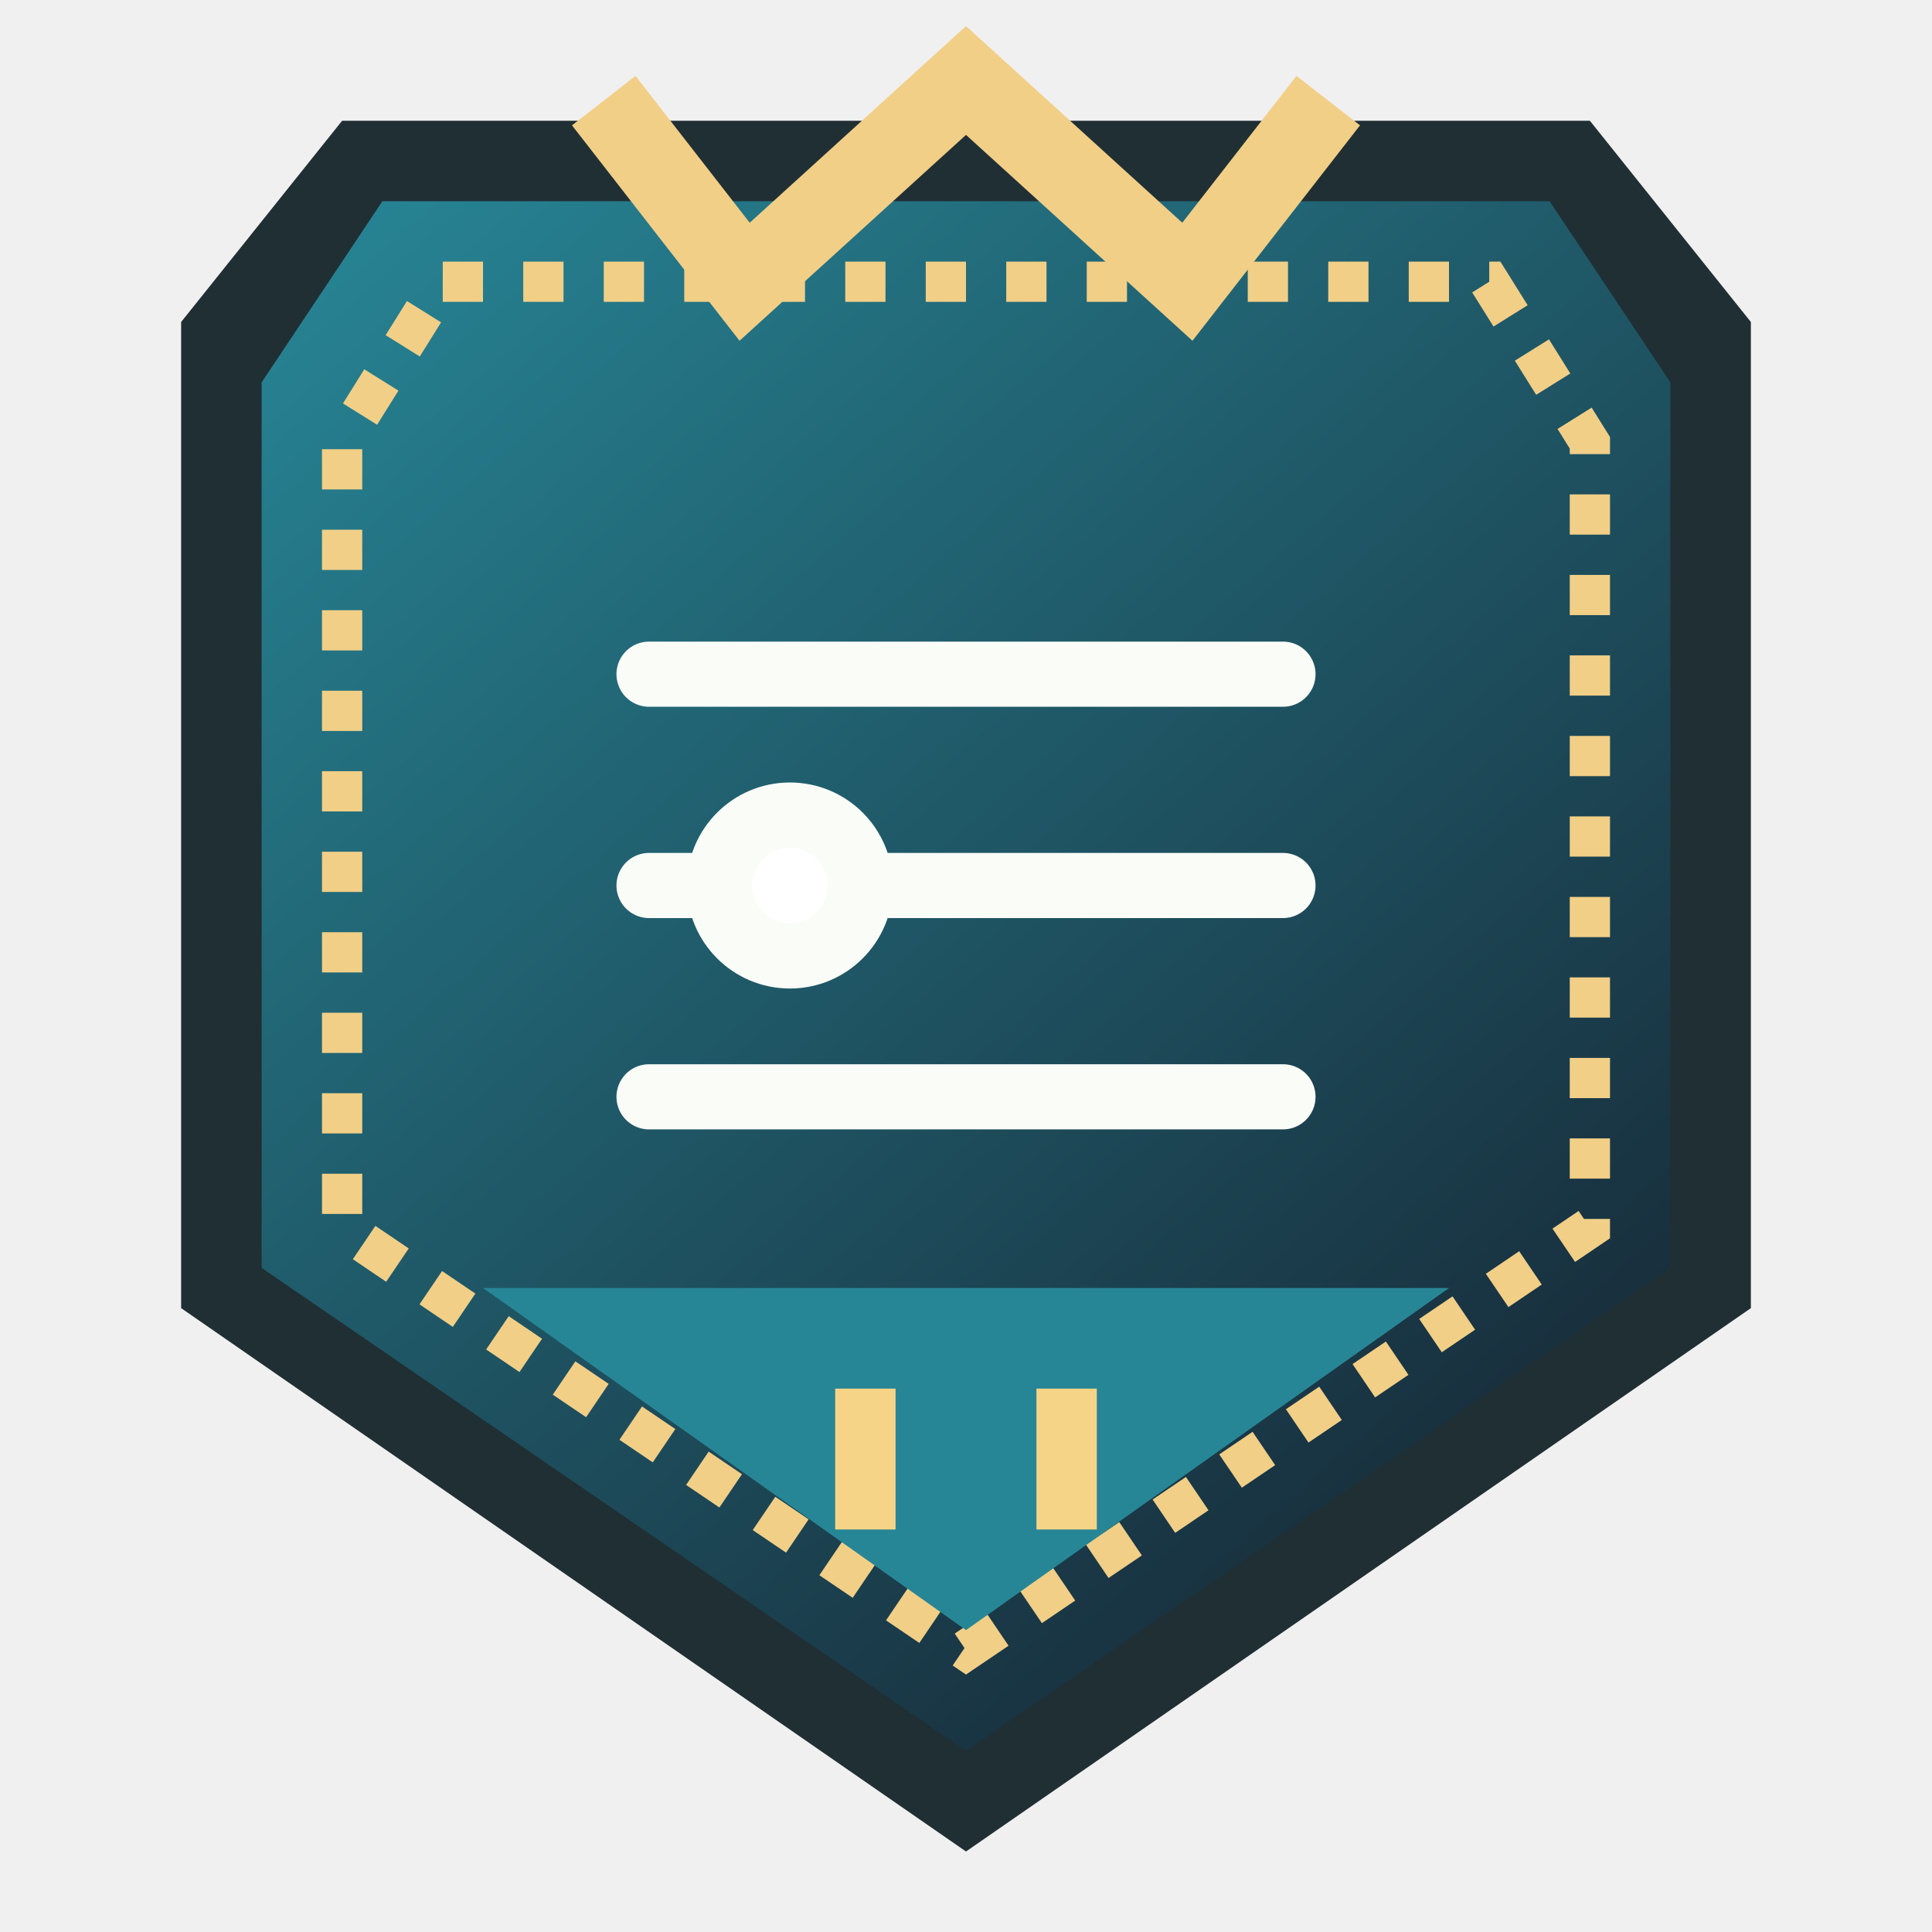
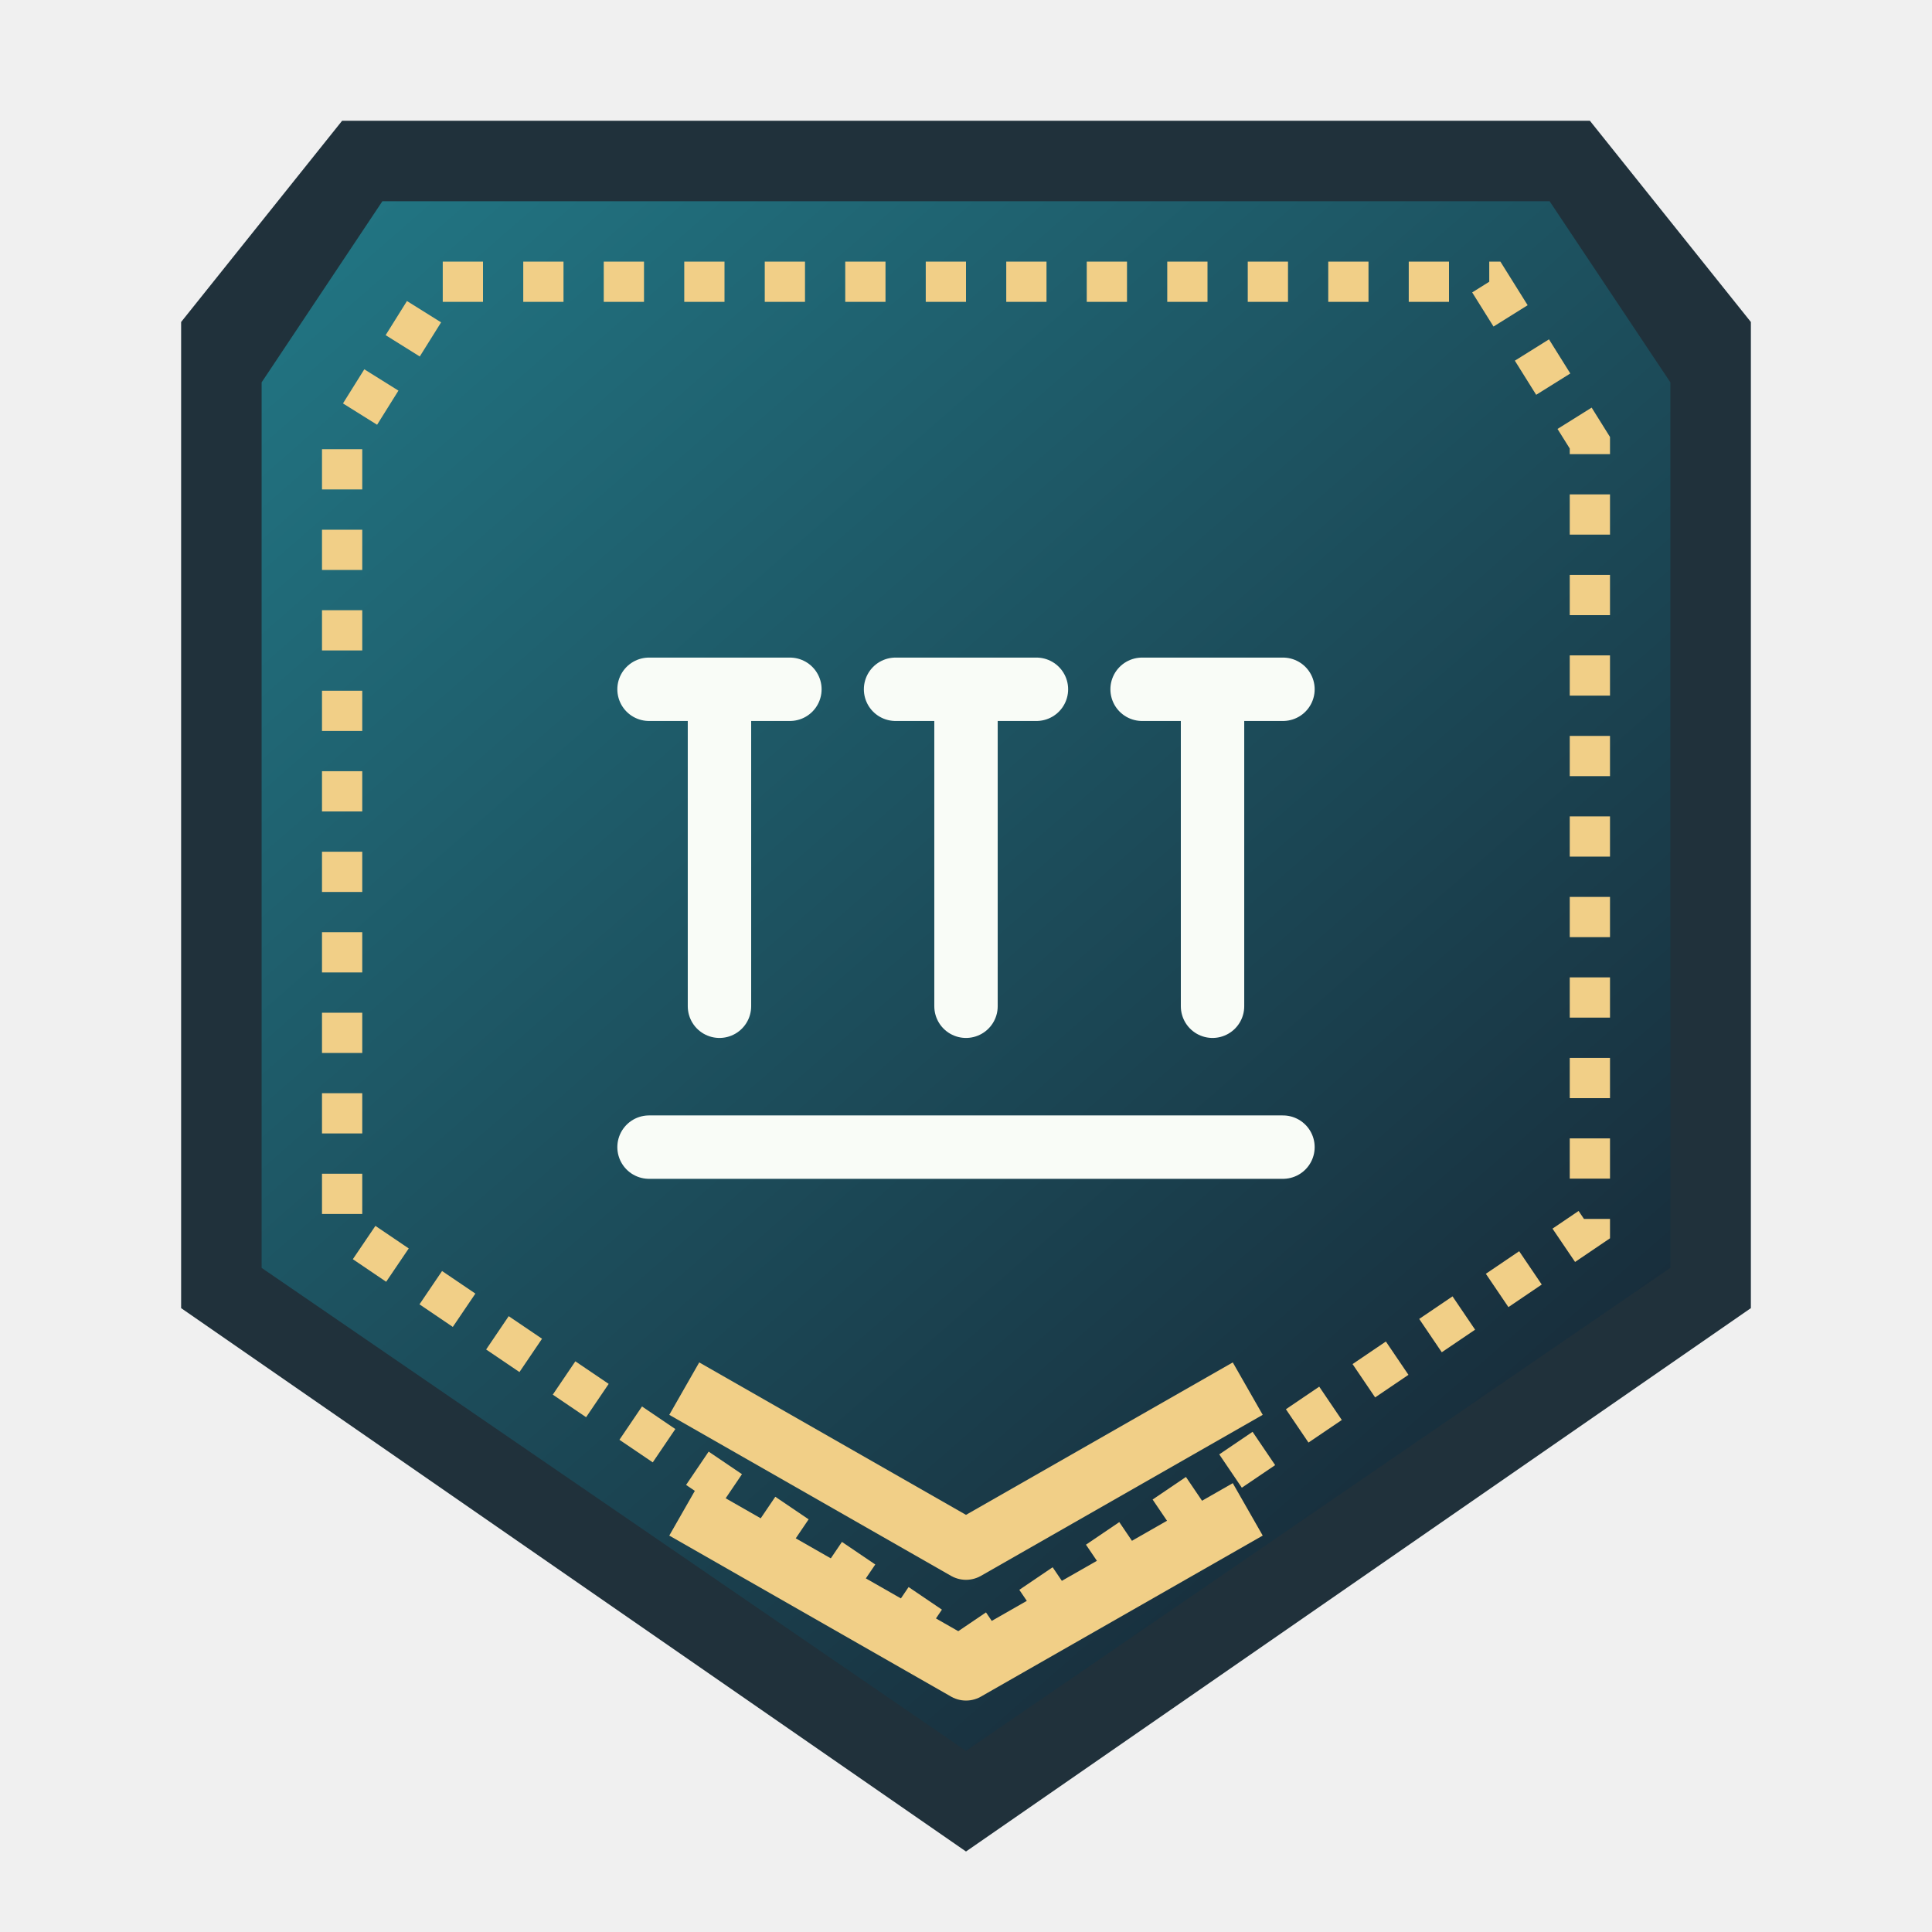
<svg xmlns="http://www.w3.org/2000/svg" viewBox="0 0 96 96">
  <defs>
-     <linearGradient id="paint" x2=".8" y2="1">
-       <stop stop-color="#278696" />
+     <linearGradient id="cloth" x2=".8" y2="1">
+       <stop stop-color="#227785" />
      <stop offset="1" stop-color="#172735" />
    </linearGradient>
-     <linearGradient id="metal" x2="1" y2="1">
-       <stop stop-color="#f1cf87" />
-       <stop offset=".5" stop-color="#56707d" />
-       <stop offset="1" stop-color="#f1cf87" />
-     </linearGradient>
  </defs>
-   <path d="M17 6h62l8 10v49L48 92 9 65V16Z" fill="#202f34" />
-   <path d="M19 10h58l6 9v44L48 87 13 63V19Z" fill="url(#paint)" />
+   <path d="M17 6h62l8 10v49L48 92 9 65V16Z" fill="#20313b" />
+   <path d="M19 10h58l6 9v44L48 87 13 63V19Z" fill="url(#cloth)" />
  <path d="M22 14h52l5 8v39L48 82 17 61V22Z" fill="none" stroke="#f1cf87" stroke-width="2" stroke-dasharray="2 2" />
-   <path d="M24 64h48l-24 17Z" fill="#278696" />
-   <g transform="translate(27 23) scale(1.75)" fill="none" stroke="#f9fcf7" stroke-width="1.85" stroke-linecap="round" stroke-linejoin="round">
-     <path d="M3 6h18M3 12h18M3 18h18" />
-     <circle cx="7" cy="12" r="2" fill="white" />
+   <g transform="translate(27 22) scale(1.75)" fill="none" stroke="#f9fcf7" stroke-width="1.8" stroke-linecap="round" stroke-linejoin="round">
+     <path d="M3 20h18M5 16V7m7 9V7m7 9V7M3 7h4m3 0h4m3 0h4" />
  </g>
-   <path d="M43 69v7m10-7v7" stroke="#f6d487" stroke-width="3" />
-   <path d="m30 5 7 9 11-10 11 10 7-9" fill="none" stroke="#f1cf87" stroke-width="4" />
+   <path d="m34 69 14 8 14-8m-28 6 14 8 14-8" fill="none" stroke="#f1cf87" stroke-width="3" stroke-linejoin="round" />
</svg>
